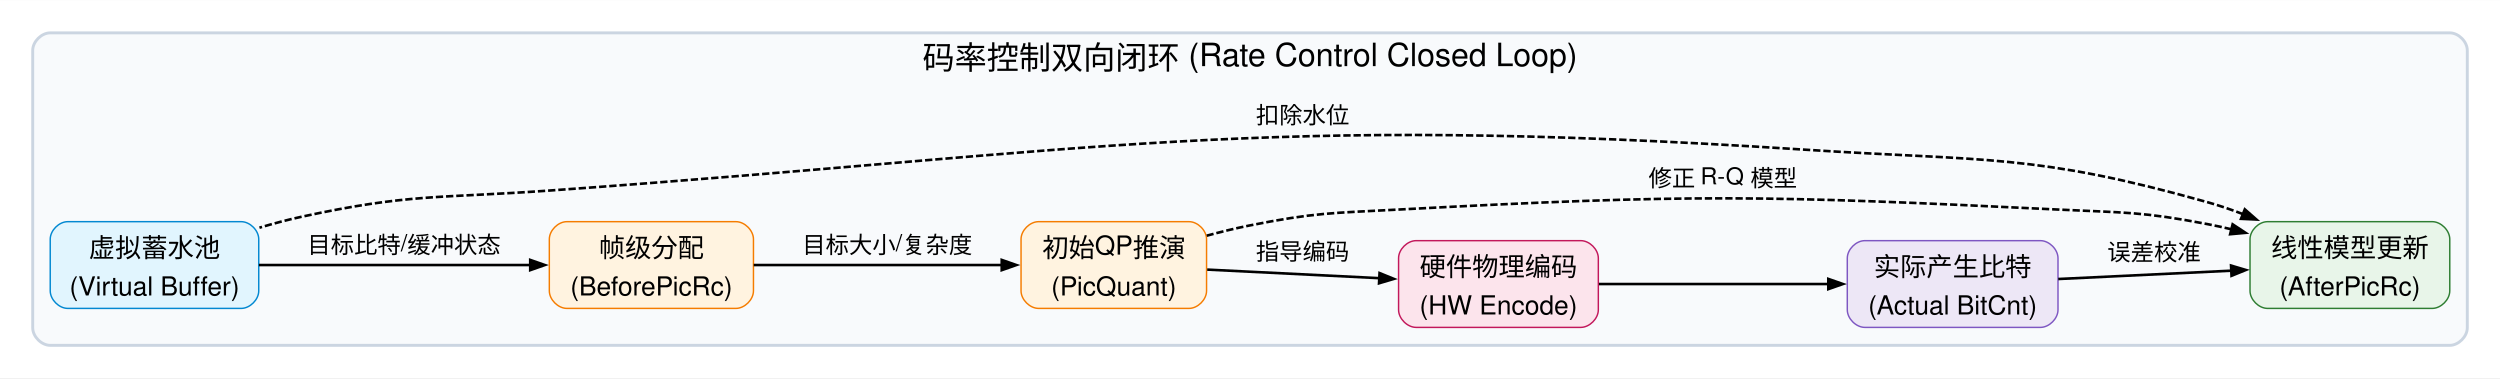
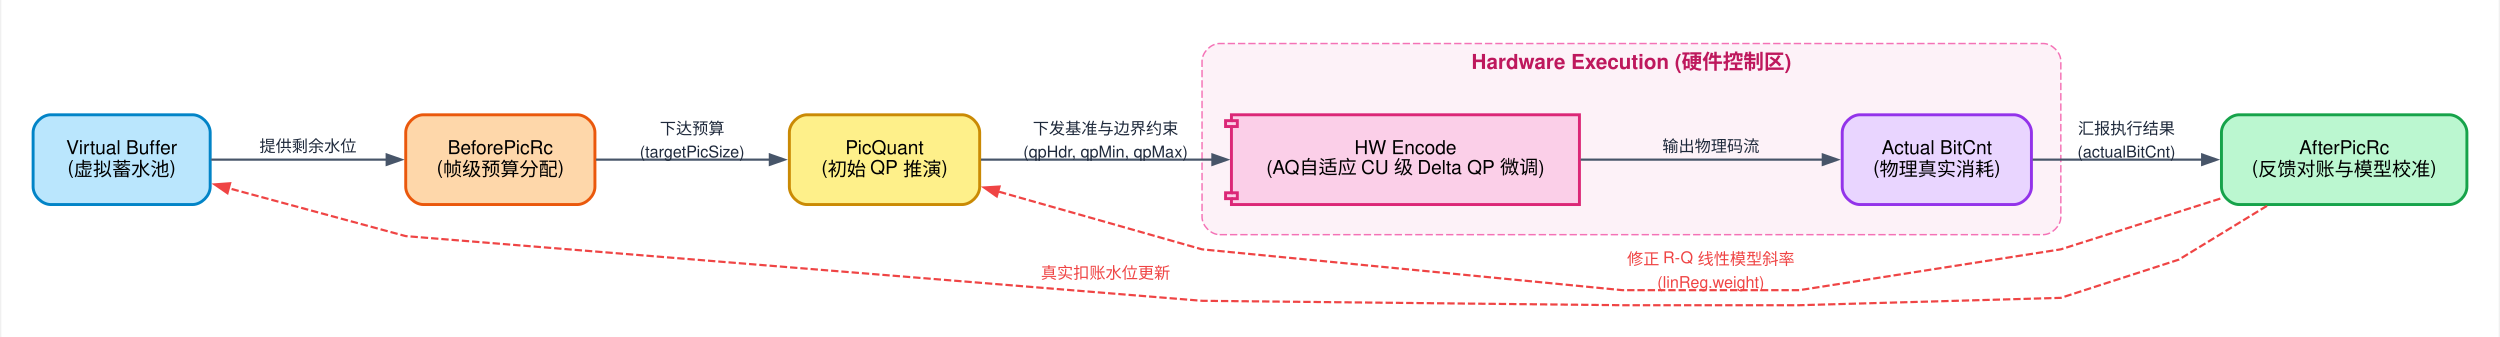
- <svg xmlns="http://www.w3.org/2000/svg" width="1712pt" height="259pt" viewBox="0.00 0.00 1712.10 258.80">
-   <g id="graph0" class="graph" transform="scale(1 1) rotate(0) translate(14.4 244.4)">
-     <polygon fill="white" stroke="none" points="-14.4,14.4 -14.4,-244.4 1697.7,-244.4 1697.7,14.4 -14.4,14.4" />
+ <svg xmlns="http://www.w3.org/2000/svg" width="1699pt" height="229pt" viewBox="0.00 0.00 1698.65 229.20">
+   <g id="graph0" class="graph" transform="scale(1 1) rotate(0) translate(21.6 207.6)">
+     <polygon fill="white" stroke="none" points="-21.6,21.6 -21.6,-207.6 1677.05,-207.6 1677.05,21.6 -21.6,21.6" />
    <g id="clust1" class="cluster">
-       <path fill="#f8fafc" stroke="#cbd5e1" stroke-width="2" d="M20,-8C20,-8 1663.3,-8 1663.3,-8 1669.3,-8 1675.3,-14 1675.3,-20 1675.3,-20 1675.3,-210 1675.3,-210 1675.3,-216 1669.3,-222 1663.3,-222 1663.3,-222 20,-222 20,-222 14,-222 8,-216 8,-210 8,-210 8,-20 8,-20 8,-14 14,-8 20,-8" />
-       <text text-anchor="middle" x="841.65" y="-197.1" font-family="Helvetica, Arial, sans-serif" font-size="22.00">码率控制双向闭环 (Rate Control Closed Loop)</text>
+       <path fill="#fdf2f8" stroke="#f472b6" stroke-dasharray="5,2" d="M807.1,-48C807.1,-48 1367.25,-48 1367.25,-48 1373.25,-48 1379.25,-54 1379.25,-60 1379.25,-60 1379.25,-166 1379.25,-166 1379.25,-172 1373.25,-178 1367.25,-178 1367.25,-178 807.1,-178 807.1,-178 801.1,-178 795.1,-172 795.1,-166 795.1,-166 795.1,-60 795.1,-60 795.1,-54 801.1,-48 807.1,-48" />
+       <text text-anchor="middle" x="1087.17" y="-160.7" font-family="Helvetica,sans-Serif" font-weight="bold" font-size="14.00" fill="#be185d">Hardware Execution (硬件控制区)</text>
    </g>
    <g id="node1" class="node">
-       <path fill="#e1f5fe" stroke="#0288d1" d="M150.8,-92.7C150.8,-92.7 32,-92.7 32,-92.7 26,-92.7 20,-86.7 20,-80.7 20,-80.7 20,-45.3 20,-45.3 20,-39.3 26,-33.3 32,-33.3 32,-33.3 150.8,-33.3 150.8,-33.3 156.8,-33.3 162.8,-39.3 162.8,-45.3 162.8,-45.3 162.8,-80.7 162.8,-80.7 162.8,-86.7 156.8,-92.7 150.8,-92.7" />
-       <text text-anchor="middle" x="91.4" y="-68.4" font-family="Helvetica, Arial, sans-serif" font-size="18.00">虚拟蓄水池</text>
-       <text text-anchor="middle" x="91.4" y="-42.15" font-family="Helvetica, Arial, sans-serif" font-size="18.00">(Virtual Buffer)</text>
+       <path fill="#bae6fd" stroke="#0284c7" stroke-width="2" d="M108.45,-129.53C108.45,-129.53 12,-129.53 12,-129.53 6,-129.53 0,-123.53 0,-117.53 0,-117.53 0,-80.47 0,-80.47 0,-74.47 6,-68.47 12,-68.47 12,-68.47 108.45,-68.47 108.45,-68.47 114.45,-68.47 120.45,-74.47 120.45,-80.47 120.45,-80.47 120.45,-117.53 120.45,-117.53 120.45,-123.53 114.45,-129.53 108.45,-129.53" />
+       <text text-anchor="middle" x="60.22" y="-102.78" font-family="Helvetica,sans-Serif" font-size="13.00">Virtual Buffer</text>
+       <text text-anchor="middle" x="60.22" y="-89.28" font-family="Helvetica,sans-Serif" font-size="13.00">(虚拟蓄水池)</text>
    </g>
    <g id="node2" class="node">
-       <path fill="#fff3e0" stroke="#f57c00" d="M489.6,-92.7C489.6,-92.7 373.8,-92.7 373.8,-92.7 367.8,-92.7 361.8,-86.7 361.8,-80.7 361.8,-80.7 361.8,-45.3 361.8,-45.3 361.8,-39.3 367.8,-33.3 373.8,-33.3 373.8,-33.3 489.6,-33.3 489.6,-33.3 495.6,-33.3 501.6,-39.3 501.6,-45.3 501.6,-45.3 501.6,-80.7 501.6,-80.7 501.6,-86.7 495.6,-92.7 489.6,-92.7" />
-       <text text-anchor="middle" x="431.7" y="-68.4" font-family="Helvetica, Arial, sans-serif" font-size="18.00">帧级分配</text>
-       <text text-anchor="middle" x="431.7" y="-42.15" font-family="Helvetica, Arial, sans-serif" font-size="18.00">(BeforePicRc)</text>
+       <path fill="#fed7aa" stroke="#ea580c" stroke-width="2" d="M370.15,-129.53C370.15,-129.53 265.45,-129.53 265.45,-129.53 259.45,-129.53 253.45,-123.53 253.45,-117.53 253.45,-117.53 253.45,-80.47 253.45,-80.47 253.45,-74.47 259.45,-68.47 265.45,-68.47 265.45,-68.47 370.15,-68.47 370.15,-68.47 376.15,-68.47 382.15,-74.47 382.15,-80.47 382.15,-80.47 382.15,-117.53 382.15,-117.53 382.15,-123.53 376.15,-129.53 370.15,-129.53" />
+       <text text-anchor="middle" x="317.8" y="-102.78" font-family="Helvetica,sans-Serif" font-size="13.00">BeforePicRc</text>
+       <text text-anchor="middle" x="317.8" y="-89.28" font-family="Helvetica,sans-Serif" font-size="13.00">(帧级预算分配)</text>
+     </g>
+     <g id="edge2" class="edge">
+       <path fill="none" stroke="#475569" stroke-width="1.5" d="M121.15,-99C156.83,-99 202.45,-99 240.66,-99" />
+       <polygon fill="#475569" stroke="#475569" stroke-width="1.5" points="240.52,-102.5 250.52,-99 240.52,-95.5 240.52,-102.5" />
+       <text text-anchor="middle" x="186.95" y="-104.3" font-family="Helvetica,sans-Serif" font-size="11.00" fill="#1e293b"> 提供剩余水位 </text>
+     </g>
+     <g id="node3" class="node">
+       <path fill="#fef08a" stroke="#ca8a04" stroke-width="2" d="M631.85,-129.53C631.85,-129.53 526.4,-129.53 526.4,-129.53 520.4,-129.53 514.4,-123.53 514.4,-117.53 514.4,-117.53 514.4,-80.47 514.4,-80.47 514.4,-74.47 520.4,-68.47 526.4,-68.47 526.4,-68.47 631.85,-68.47 631.85,-68.47 637.85,-68.47 643.85,-74.47 643.85,-80.47 643.85,-80.47 643.85,-117.53 643.85,-117.53 643.85,-123.53 637.85,-129.53 631.85,-129.53" />
+       <text text-anchor="middle" x="579.12" y="-102.78" font-family="Helvetica,sans-Serif" font-size="13.00">PicQuant</text>
+       <text text-anchor="middle" x="579.12" y="-89.28" font-family="Helvetica,sans-Serif" font-size="13.00">(初始 QP 推演)</text>
+     </g>
+     <g id="edge3" class="edge">
+       <path fill="none" stroke="#475569" stroke-width="1.5" d="M382.9,-99C418.77,-99 463.71,-99 501.44,-99" />
+       <polygon fill="#475569" stroke="#475569" stroke-width="1.5" points="501.14,-102.5 511.14,-99 501.14,-95.5 501.14,-102.5" />
+       <text text-anchor="middle" x="448.27" y="-116.3" font-family="Helvetica,sans-Serif" font-size="11.00" fill="#1e293b"> 下达预算</text>
+       <text text-anchor="middle" x="448.27" y="-100.55" font-family="Helvetica,sans-Serif" font-size="11.00" fill="#1e293b">(targetPicSize) </text>
+     </g>
+     <g id="node4" class="node">
+       <polygon fill="#fbcfe8" stroke="#db2777" stroke-width="2" points="1051.8,-129.53 815.1,-129.53 815.1,-125.53 811.1,-125.53 811.1,-121.53 815.1,-121.53 815.1,-76.47 811.1,-76.47 811.1,-72.47 815.1,-72.47 815.1,-68.47 1051.8,-68.47 1051.8,-129.53" />
+       <polyline fill="none" stroke="#db2777" stroke-width="2" points="815.1,-125.53 819.1,-125.53 819.1,-121.53 815.1,-121.53" />
+       <polyline fill="none" stroke="#db2777" stroke-width="2" points="815.1,-76.47 819.1,-76.47 819.1,-72.47 815.1,-72.47" />
+       <text text-anchor="middle" x="933.45" y="-102.78" font-family="Helvetica,sans-Serif" font-size="13.00">HW Encode</text>
+       <text text-anchor="middle" x="933.45" y="-89.28" font-family="Helvetica,sans-Serif" font-size="13.00">(AQ自适应 CU 级 Delta QP 微调)</text>
+     </g>
+     <g id="edge4" class="edge">
+       <path fill="none" stroke="#475569" stroke-width="1.5" d="M644.75,-99C688.8,-99 748.65,-99 802.36,-99" />
+       <polygon fill="#475569" stroke="#475569" stroke-width="1.5" points="802.16,-102.5 812.16,-99 802.16,-95.5 802.16,-102.5" />
+       <text text-anchor="middle" x="729.47" y="-116.3" font-family="Helvetica,sans-Serif" font-size="11.00" fill="#1e293b"> 下发基准与边界约束</text>
+       <text text-anchor="middle" x="729.47" y="-100.55" font-family="Helvetica,sans-Serif" font-size="11.00" fill="#1e293b">(qpHdr, qpMin, qpMax) </text>
+     </g>
+     <g id="node5" class="node">
+       <path fill="#e9d5ff" stroke="#9333ea" stroke-width="2" d="M1347.25,-129.53C1347.25,-129.53 1242.55,-129.53 1242.55,-129.53 1236.55,-129.53 1230.55,-123.53 1230.55,-117.53 1230.55,-117.53 1230.55,-80.47 1230.55,-80.47 1230.55,-74.47 1236.55,-68.47 1242.55,-68.47 1242.55,-68.47 1347.25,-68.47 1347.25,-68.47 1353.25,-68.47 1359.25,-74.47 1359.25,-80.47 1359.25,-80.47 1359.25,-117.53 1359.25,-117.53 1359.25,-123.53 1353.25,-129.53 1347.25,-129.53" />
+       <text text-anchor="middle" x="1294.9" y="-102.78" font-family="Helvetica,sans-Serif" font-size="13.00">Actual BitCnt</text>
+       <text text-anchor="middle" x="1294.9" y="-89.28" font-family="Helvetica,sans-Serif" font-size="13.00">(物理真实消耗)</text>
    </g>
    <g id="edge1" class="edge">
-       <path fill="none" stroke="black" stroke-width="1.8" d="M162.91,-63C217.1,-63 292.05,-63 348.88,-63" />
-       <polygon fill="black" stroke="black" stroke-width="1.8" points="348.72,-66.5 358.72,-63 348.72,-59.5 348.72,-66.5" />
-       <text text-anchor="middle" x="262.3" y="-71.05" font-family="Helvetica, Arial, sans-serif" font-size="16.00"> 目标比特/缓冲状态 </text>
-     </g>
-     <g id="node3" class="node">
-       <path fill="#fff3e0" stroke="#f57c00" d="M799.9,-92.7C799.9,-92.7 696.85,-92.7 696.85,-92.7 690.85,-92.7 684.85,-86.7 684.85,-80.7 684.85,-80.7 684.85,-45.3 684.85,-45.3 684.85,-39.3 690.85,-33.3 696.85,-33.3 696.85,-33.3 799.9,-33.3 799.9,-33.3 805.9,-33.3 811.9,-39.3 811.9,-45.3 811.9,-45.3 811.9,-80.7 811.9,-80.7 811.9,-86.7 805.9,-92.7 799.9,-92.7" />
-       <text text-anchor="middle" x="748.38" y="-68.4" font-family="Helvetica, Arial, sans-serif" font-size="18.00">初始QP推演</text>
-       <text text-anchor="middle" x="748.38" y="-42.15" font-family="Helvetica, Arial, sans-serif" font-size="18.00">(PicQuant)</text>
-     </g>
-     <g id="edge2" class="edge">
-       <path fill="none" stroke="black" stroke-width="1.8" d="M501.76,-63C552.06,-63 620.18,-63 671.91,-63" />
-       <polygon fill="black" stroke="black" stroke-width="1.8" points="671.63,-66.5 681.63,-63 671.63,-59.5 671.63,-66.5" />
-       <text text-anchor="middle" x="593.23" y="-71.05" font-family="Helvetica, Arial, sans-serif" font-size="16.00"> 目标大小/复杂度 </text>
-     </g>
-     <g id="node4" class="node">
-       <path fill="#fce4ec" stroke="#c2185b" d="M1068.2,-79.7C1068.2,-79.7 955.4,-79.7 955.4,-79.7 949.4,-79.7 943.4,-73.7 943.4,-67.7 943.4,-67.7 943.4,-32.3 943.4,-32.3 943.4,-26.3 949.4,-20.3 955.4,-20.3 955.4,-20.3 1068.2,-20.3 1068.2,-20.3 1074.2,-20.3 1080.2,-26.3 1080.2,-32.3 1080.2,-32.3 1080.2,-67.7 1080.2,-67.7 1080.2,-73.7 1074.2,-79.7 1068.2,-79.7" />
-       <text text-anchor="middle" x="1011.8" y="-55.4" font-family="Helvetica, Arial, sans-serif" font-size="18.00">硬件物理编码</text>
-       <text text-anchor="middle" x="1011.8" y="-29.15" font-family="Helvetica, Arial, sans-serif" font-size="18.00">(HW Encode)</text>
-     </g>
-     <g id="edge3" class="edge">
-       <path fill="none" stroke="black" stroke-width="1.8" d="M812.33,-59.87C847.75,-58.11 892.36,-55.89 930.31,-54" />
-       <polygon fill="black" stroke="black" stroke-width="1.8" points="930.37,-57.5 940.18,-53.51 930.02,-50.51 930.37,-57.5" />
-       <text text-anchor="middle" x="877.65" y="-66.47" font-family="Helvetica, Arial, sans-serif" font-size="16.00"> 指导编码 </text>
-     </g>
-     <g id="node5" class="node">
-       <path fill="#ede7f6" stroke="#7e57c2" d="M1383,-79.7C1383,-79.7 1262.7,-79.7 1262.7,-79.7 1256.7,-79.7 1250.7,-73.7 1250.7,-67.7 1250.7,-67.7 1250.7,-32.3 1250.7,-32.3 1250.7,-26.3 1256.7,-20.3 1262.7,-20.3 1262.7,-20.3 1383,-20.3 1383,-20.3 1389,-20.3 1395,-26.3 1395,-32.3 1395,-32.3 1395,-67.7 1395,-67.7 1395,-73.7 1389,-79.7 1383,-79.7" />
-       <text text-anchor="middle" x="1322.85" y="-55.4" font-family="Helvetica, Arial, sans-serif" font-size="18.00">实际产生比特</text>
-       <text text-anchor="middle" x="1322.85" y="-29.15" font-family="Helvetica, Arial, sans-serif" font-size="18.00">(Actual BitCnt)</text>
-     </g>
-     <g id="edge4" class="edge">
-       <path fill="none" stroke="black" stroke-width="1.8" d="M1080.62,-50C1126.88,-50 1188.46,-50 1237.83,-50" />
-       <polygon fill="black" stroke="black" stroke-width="1.8" points="1237.7,-53.5 1247.7,-50 1237.7,-46.5 1237.7,-53.5" />
+       <path fill="none" stroke="#475569" stroke-width="1.5" d="M1052.65,-99C1106.86,-99 1169.56,-99 1217.46,-99" />
+       <polygon fill="#475569" stroke="#475569" stroke-width="1.5" points="1217.34,-102.5 1227.34,-99 1217.34,-95.5 1217.34,-102.5" />
+       <text text-anchor="middle" x="1141.17" y="-104.3" font-family="Helvetica,sans-Serif" font-size="11.00" fill="#1e293b"> 输出物理码流 </text>
    </g>
    <g id="node6" class="node">
-       <path fill="#e8f5e9" stroke="#2e7d32" d="M1651.3,-92.7C1651.3,-92.7 1538.5,-92.7 1538.5,-92.7 1532.5,-92.7 1526.5,-86.7 1526.5,-80.7 1526.5,-80.7 1526.5,-45.3 1526.5,-45.3 1526.5,-39.3 1532.5,-33.3 1538.5,-33.3 1538.5,-33.3 1651.3,-33.3 1651.3,-33.3 1657.3,-33.3 1663.3,-39.3 1663.3,-45.3 1663.3,-45.3 1663.3,-80.7 1663.3,-80.7 1663.3,-86.7 1657.3,-92.7 1651.3,-92.7" />
-       <text text-anchor="middle" x="1594.9" y="-68.4" font-family="Helvetica, Arial, sans-serif" font-size="18.00">线性模型更新</text>
-       <text text-anchor="middle" x="1594.9" y="-42.15" font-family="Helvetica, Arial, sans-serif" font-size="18.00">(AfterPicRc)</text>
+       <path fill="#bbf7d0" stroke="#16a34a" stroke-width="2" d="M1643.45,-129.53C1643.45,-129.53 1500.5,-129.53 1500.5,-129.53 1494.5,-129.53 1488.5,-123.53 1488.5,-117.53 1488.5,-117.53 1488.5,-80.47 1488.5,-80.47 1488.5,-74.47 1494.5,-68.47 1500.5,-68.47 1500.5,-68.47 1643.45,-68.47 1643.45,-68.47 1649.45,-68.47 1655.45,-74.47 1655.45,-80.47 1655.45,-80.47 1655.45,-117.53 1655.45,-117.53 1655.45,-123.53 1649.45,-129.53 1643.45,-129.53" />
+       <text text-anchor="middle" x="1571.97" y="-102.78" font-family="Helvetica,sans-Serif" font-size="13.00">AfterPicRc</text>
+       <text text-anchor="middle" x="1571.97" y="-89.28" font-family="Helvetica,sans-Serif" font-size="13.00">(反馈对账与模型校准)</text>
    </g>
    <g id="edge5" class="edge">
-       <path fill="none" stroke="black" stroke-width="1.8" d="M1395.16,-53.43C1431.66,-55.19 1476.22,-57.34 1513.89,-59.15" />
-       <polygon fill="black" stroke="black" stroke-width="1.8" points="1513.51,-62.63 1523.66,-59.62 1513.84,-55.64 1513.51,-62.63" />
-       <text text-anchor="middle" x="1460.75" y="-66.1" font-family="Helvetica, Arial, sans-serif" font-size="16.00"> 误差校准 </text>
+       <path fill="none" stroke="#475569" stroke-width="1.5" d="M1360.05,-99C1394.35,-99 1437.28,-99 1475.44,-99" />
+       <polygon fill="#475569" stroke="#475569" stroke-width="1.5" points="1475.37,-102.5 1485.37,-99 1475.37,-95.5 1475.37,-102.5" />
+       <text text-anchor="middle" x="1423.87" y="-116.3" font-family="Helvetica,sans-Serif" font-size="11.00" fill="#1e293b"> 汇报执行结果</text>
+       <text text-anchor="middle" x="1423.87" y="-100.55" font-family="Helvetica,sans-Serif" font-size="11.00" fill="#1e293b">(actualBitCnt) </text>
    </g>
    <g id="edge6" class="edge">
-       <path fill="none" stroke="black" stroke-width="1.8" stroke-dasharray="5,2" d="M1521.75,-97.85C1513.69,-100.94 1505.5,-103.75 1497.5,-106 1378.52,-139.53 1345.06,-133.98 1221.7,-142 840.12,-166.8 743.2,-141.3 361.8,-114 286.02,-108.57 266.06,-112.06 191.8,-96 182.47,-93.98 172.79,-91.4 163.29,-88.58" />
-       <polygon fill="black" stroke="black" stroke-width="1.8" points="1522.94,-101.15 1530.91,-94.17 1520.33,-94.65 1522.94,-101.15" />
-       <text text-anchor="middle" x="877.65" y="-159.88" font-family="Helvetica, Arial, sans-serif" font-size="16.00"> 扣除水位 </text>
+       <path fill="none" stroke="#ef4444" stroke-width="1.5" stroke-dasharray="5,2" d="M1519.48,-67.59C1490.27,-49.77 1459.5,-31 1459.5,-31 1459.5,-31 1379.25,-5 1379.25,-5 1379.25,-5 1201.55,0 1201.55,0 1201.55,0 1080.8,0 1080.8,0 1080.8,0 795.1,-3 795.1,-3 795.1,-3 253.45,-47 253.45,-47 253.45,-47 187.66,-64.8 133.06,-79.57" />
+       <polygon fill="#ef4444" stroke="#ef4444" stroke-width="1.5" points="132.19,-76.18 123.45,-82.17 134.01,-82.94 132.19,-76.18" />
+       <text text-anchor="middle" x="729.47" y="-18.07" font-family="Helvetica,sans-Serif" font-size="11.00" fill="#ef4444"> 真实扣账水位更新 </text>
    </g>
    <g id="edge7" class="edge">
-       <path fill="none" stroke="black" stroke-width="1.8" stroke-dasharray="5,2" d="M1513.96,-87.44C1508.42,-88.76 1502.89,-89.96 1497.5,-91 1452.55,-99.64 1440.72,-98.78 1395,-101 1194.53,-110.76 1143.82,-111.72 943.4,-101 897.65,-98.55 885.83,-98.96 840.9,-90 831.48,-88.12 821.63,-85.71 812.02,-83.1" />
-       <polygon fill="black" stroke="black" stroke-width="1.8" points="1514.59,-90.89 1523.44,-85.06 1512.89,-84.1 1514.59,-90.89" />
-       <text text-anchor="middle" x="1165.45" y="-116.73" font-family="Helvetica, Arial, sans-serif" font-size="16.00"> 修正 R-Q 模型 </text>
+       <path fill="none" stroke="#ef4444" stroke-width="1.5" stroke-dasharray="5,2" d="M1487.72,-72.51C1435.98,-56.05 1379.25,-38 1379.25,-38 1379.25,-38 1201.55,-10.25 1201.55,-10.25 1201.55,-10.25 1080.8,-10.25 1080.8,-10.25 1080.8,-10.25 795.1,-38 795.1,-38 795.1,-38 718.18,-59.83 656.36,-77.37" />
+       <polygon fill="#ef4444" stroke="#ef4444" stroke-width="1.5" points="655.47,-73.98 646.81,-80.08 657.38,-80.72 655.47,-73.98" />
+       <text text-anchor="middle" x="1141.17" y="-27.55" font-family="Helvetica,sans-Serif" font-size="11.00" fill="#ef4444"> 修正 R-Q 线性模型斜率</text>
+       <text text-anchor="middle" x="1141.17" y="-11.8" font-family="Helvetica,sans-Serif" font-size="11.00" fill="#ef4444">(linReg.weight) </text>
    </g>
  </g>
</svg>
